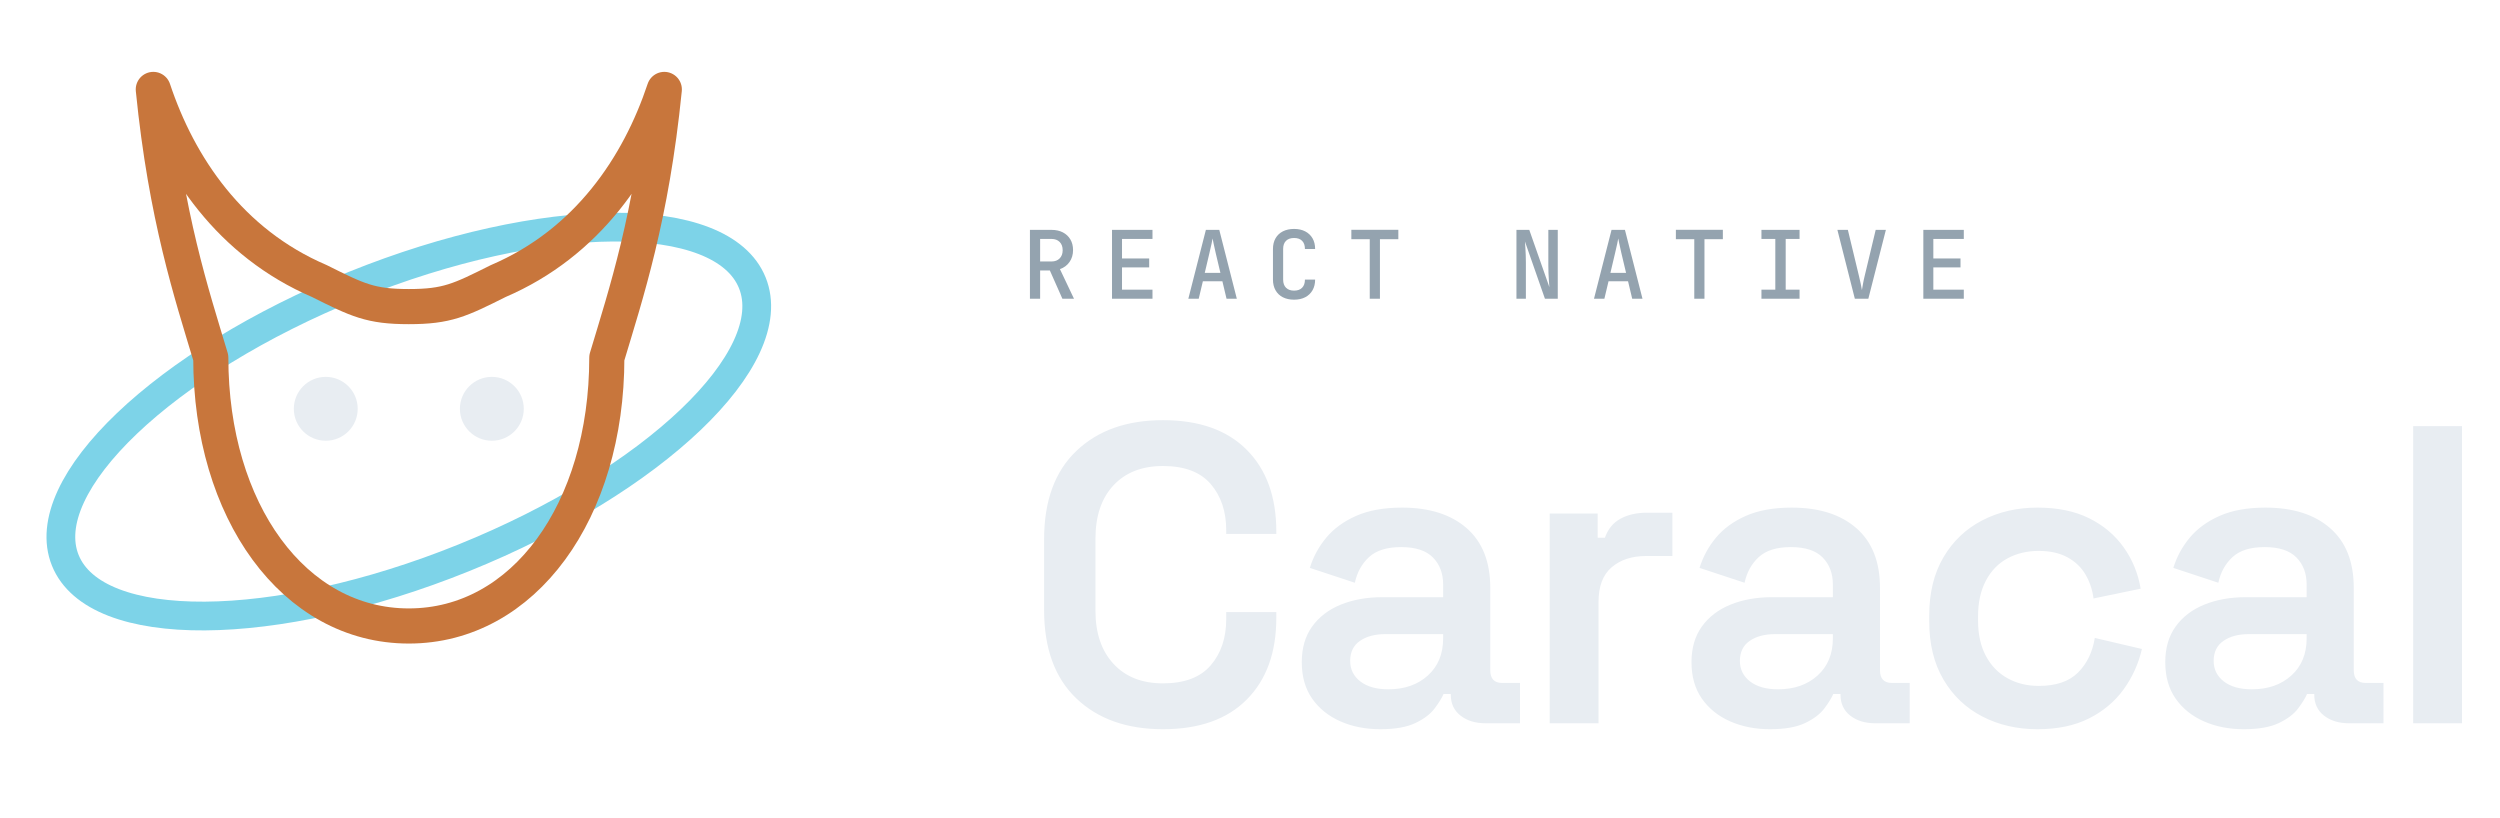
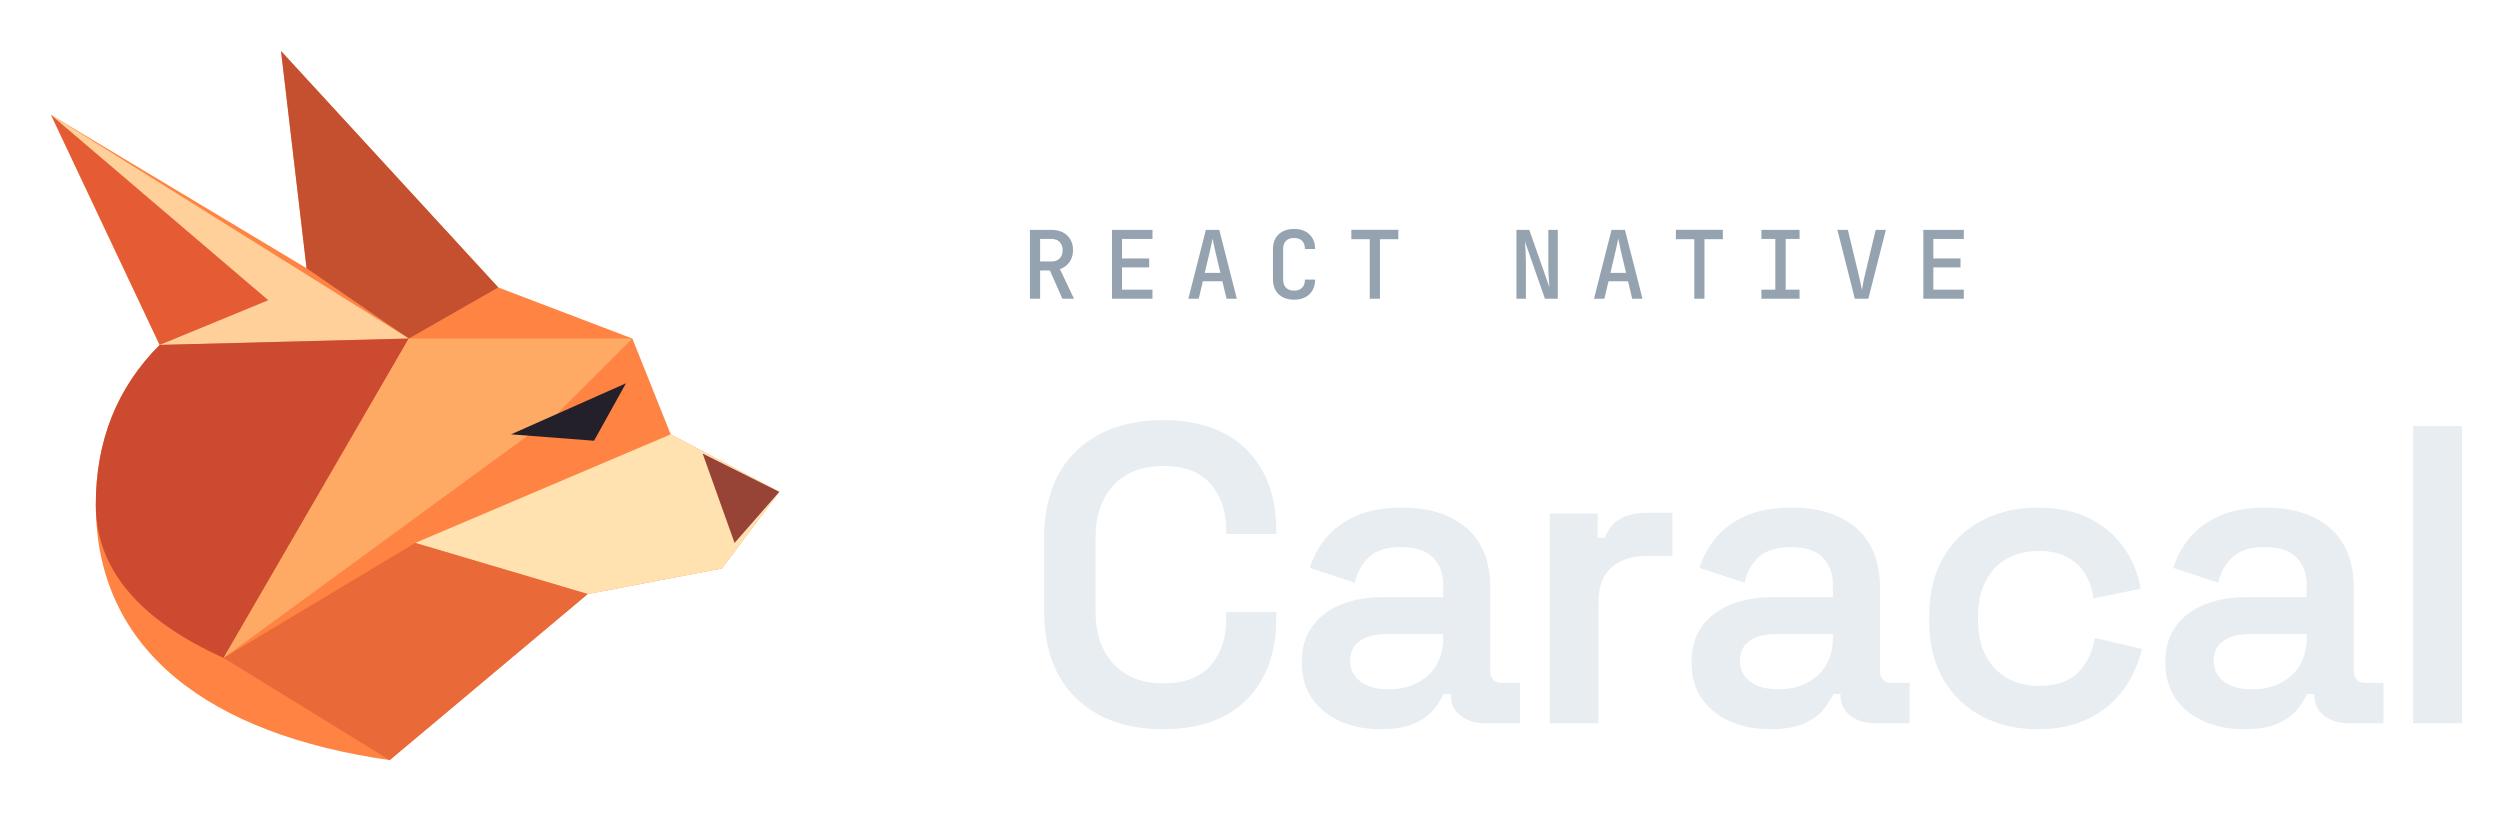
<svg xmlns="http://www.w3.org/2000/svg" viewBox="0 0 318 104" fill="none" role="img" aria-label="React Native Caracal">
  <g transform="translate(0 0) scale(0.8125)">
-     <ellipse cx="64" cy="66" rx="58" ry="23" stroke="#7DD3E8" stroke-width="4.5" fill="none" transform="rotate(-22 64 66)" />
-     <path d="M24 14 C26 34 30 46 33 56 C33 80 46 98 64 98 C82 98 95 80 95 56 C98 46 102 34 104 14 C100 26 92 38 78 44 C72 47 70 48 64 48 C58 48 56 47 50 44 C36 38 28 26 24 14 Z" stroke="#C8763C" stroke-width="5.5" fill="none" stroke-linejoin="round" stroke-linecap="round" />
-     <circle cx="51" cy="64" r="5" fill="#E8EDF2" />
-     <circle cx="77" cy="64" r="5" fill="#E8EDF2" />
+     <path fill="#FF8443" d="M8 18 48 42 44 8 78 45 99 53 105 68 122 77 113 89 92 93 61 119C33 115 15 102 15 79Q15 64 25 54Z" />
+     <path fill="#C45030" d="M44 8 78 45 64 53 48 42Z" />
+     <path fill="#FFD09A" d="M8 18 64 53 25 54Z" />
+     <path fill="#E55B33" d="M8 18 42 47 25 54Z" />
+     <path fill="#CC4B30" d="M15 79Q15 64 25 54L64 53 35 103Q15 94 15 79Z" />
+     <path fill="#FFAA64" d="M35 103 64 53 99 53 87 65Z" />
+     <path fill="#FFE2AF" d="M65 85 105 68 122 77 113 89 92 93Z" />
+     <path fill="#E96938" d="M35 103 65 85 92 93 61 119Z" />
+     <path fill="#24202A" d="M80 68 98 60 93 69Z" />
+     <path fill="#974437" d="M110 71 122 77 115 85Z" />
  </g>
  <g transform="translate(130 0)">
    <path d="M2.304 0L1.008 0L1.008-8.760L3.756-8.760Q4.584-8.760 5.196-8.442Q5.808-8.124 6.150-7.548Q6.492-6.972 6.492-6.192Q6.492-5.316 6.042-4.674Q5.592-4.032 4.824-3.768L6.612 0L5.136 0L3.540-3.600L2.304-3.600L2.304 0M2.304-7.608L2.304-4.740L3.756-4.740Q4.404-4.740 4.788-5.130Q5.172-5.520 5.172-6.168Q5.172-6.840 4.788-7.224Q4.404-7.608 3.756-7.608 M16.596 0L11.448 0L11.448-8.760L16.596-8.760L16.596-7.608L12.720-7.608L12.720-5.124L16.176-5.124L16.176-3.984L12.720-3.984L12.720-1.152L16.596-1.152 M22.476 0L21.156 0L23.388-8.760L25.092-8.760L27.324 0L26.016 0L25.488-2.220L23.004-2.220L22.476 0M23.844-5.832L23.244-3.288L25.236-3.288L24.636-5.820Q24.480-6.492 24.378-6.990Q24.276-7.488 24.240-7.668Q24.204-7.488 24.108-6.990Q24.012-6.492 23.844-5.832 M34.608 0.120Q33.792 0.120 33.186-0.186Q32.580-0.492 32.250-1.074Q31.920-1.656 31.920-2.436L31.920-6.324Q31.920-7.116 32.250-7.692Q32.580-8.268 33.186-8.574Q33.792-8.880 34.608-8.880Q35.424-8.880 36.024-8.568Q36.624-8.256 36.954-7.686Q37.284-7.116 37.284-6.324L35.988-6.324Q35.988-7.008 35.628-7.368Q35.268-7.728 34.608-7.728Q33.948-7.728 33.582-7.368Q33.216-7.008 33.216-6.336L33.216-2.436Q33.216-1.764 33.582-1.398Q33.948-1.032 34.608-1.032Q35.268-1.032 35.628-1.398Q35.988-1.764 35.988-2.436L37.284-2.436Q37.284-1.656 36.954-1.080Q36.624-0.504 36.024-0.192Q35.424 0.120 34.608 0.120 M45.528 0L44.232 0L44.232-7.572L41.892-7.572L41.892-8.772L47.868-8.772L47.868-7.572L45.528-7.572 M64.092 0L62.892 0L62.892-8.760L64.524-8.760L67.080-1.476Q67.056-1.824 67.020-2.304Q66.984-2.784 66.966-3.300Q66.948-3.816 66.948-4.236L66.948-8.760L68.148-8.760L68.148 0L66.516 0L63.972-7.284Q63.996-6.972 64.026-6.504Q64.056-6.036 64.074-5.532Q64.092-5.028 64.092-4.596 M74.076 0L72.756 0L74.988-8.760L76.692-8.760L78.924 0L77.616 0L77.088-2.220L74.604-2.220L74.076 0M75.444-5.832L74.844-3.288L76.836-3.288L76.236-5.820Q76.080-6.492 75.978-6.990Q75.876-7.488 75.840-7.668Q75.804-7.488 75.708-6.990Q75.612-6.492 75.444-5.832 M86.808 0L85.512 0L85.512-7.572L83.172-7.572L83.172-8.772L89.148-8.772L89.148-7.572L86.808-7.572 M98.904 0L94.056 0L94.056-1.152L95.820-1.152L95.820-7.608L94.056-7.608L94.056-8.760L98.904-8.760L98.904-7.608L97.140-7.608L97.140-1.152L98.904-1.152 M107.652 0L105.936 0L103.716-8.760L105.048-8.760L106.452-2.928Q106.584-2.412 106.686-1.902Q106.788-1.392 106.836-1.104Q106.884-1.392 106.974-1.902Q107.064-2.412 107.196-2.940L108.588-8.760L109.884-8.760 M119.796 0L114.648 0L114.648-8.760L119.796-8.760L119.796-7.608L115.920-7.608L115.920-5.124L119.376-5.124L119.376-3.984L115.920-3.984L115.920-1.152L119.796-1.152" transform="translate(0 38)" fill="#94A3AF" />
    <path d="M17.928 0.756Q11.016 0.756 6.912-3.159Q2.808-7.074 2.808-14.418L2.808-23.382Q2.808-30.726 6.912-34.641Q11.016-38.556 17.928-38.556Q24.840-38.556 28.593-34.776Q32.346-30.996 32.346-24.408L32.346-24.084L25.974-24.084L25.974-24.570Q25.974-28.134 24.003-30.429Q22.032-32.724 17.928-32.724Q13.932-32.724 11.637-30.267Q9.342-27.810 9.342-23.490L9.342-14.310Q9.342-10.044 11.637-7.560Q13.932-5.076 17.928-5.076Q22.032-5.076 24.003-7.371Q25.974-9.666 25.974-13.230L25.974-14.148L32.346-14.148L32.346-13.392Q32.346-6.804 28.593-3.024Q24.840 0.756 17.928 0.756 M45.576 0.756Q42.768 0.756 40.500-0.243Q38.232-1.242 36.909-3.132Q35.586-5.022 35.586-7.776Q35.586-10.476 36.909-12.312Q38.232-14.148 40.554-15.093Q42.876-16.038 45.846-16.038L53.568-16.038L53.568-17.658Q53.568-19.764 52.272-21.087Q50.976-22.410 48.222-22.410Q45.522-22.410 44.145-21.141Q42.768-19.872 42.336-17.874L36.612-19.764Q37.260-21.870 38.691-23.598Q40.122-25.326 42.498-26.379Q44.874-27.432 48.330-27.432Q53.568-27.432 56.565-24.813Q59.562-22.194 59.562-17.226L59.562-6.750Q59.562-5.130 61.074-5.130L63.342-5.130L63.342 0L58.968 0Q57.024 0 55.782-0.972Q54.540-1.944 54.540-3.618L54.540-3.726L53.622-3.726Q53.298-2.970 52.488-1.890Q51.678-0.810 50.031-0.027Q48.384 0.756 45.576 0.756M46.602-4.320Q49.680-4.320 51.624-6.075Q53.568-7.830 53.568-10.800L53.568-11.340L46.224-11.340Q44.226-11.340 42.984-10.476Q41.742-9.612 41.742-7.938Q41.742-6.318 43.038-5.319Q44.334-4.320 46.602-4.320 M73.332 0L67.122 0L67.122-26.676L73.224-26.676L73.224-23.598L74.142-23.598Q74.736-25.272 76.140-26.028Q77.544-26.784 79.488-26.784L82.728-26.784L82.728-21.276L79.380-21.276Q76.680-21.276 75.006-19.845Q73.332-18.414 73.332-15.444 M95.148 0.756Q92.340 0.756 90.072-0.243Q87.804-1.242 86.481-3.132Q85.158-5.022 85.158-7.776Q85.158-10.476 86.481-12.312Q87.804-14.148 90.126-15.093Q92.448-16.038 95.418-16.038L103.140-16.038L103.140-17.658Q103.140-19.764 101.844-21.087Q100.548-22.410 97.794-22.410Q95.094-22.410 93.717-21.141Q92.340-19.872 91.908-17.874L86.184-19.764Q86.832-21.870 88.263-23.598Q89.694-25.326 92.070-26.379Q94.446-27.432 97.902-27.432Q103.140-27.432 106.137-24.813Q109.134-22.194 109.134-17.226L109.134-6.750Q109.134-5.130 110.646-5.130L112.914-5.130L112.914 0L108.540 0Q106.596 0 105.354-0.972Q104.112-1.944 104.112-3.618L104.112-3.726L103.194-3.726Q102.870-2.970 102.060-1.890Q101.250-0.810 99.603-0.027Q97.956 0.756 95.148 0.756M96.174-4.320Q99.252-4.320 101.196-6.075Q103.140-7.830 103.140-10.800L103.140-11.340L95.796-11.340Q93.798-11.340 92.556-10.476Q91.314-9.612 91.314-7.938Q91.314-6.318 92.610-5.319Q93.906-4.320 96.174-4.320 M129.168 0.756Q125.280 0.756 122.148-0.864Q119.016-2.484 117.207-5.562Q115.398-8.640 115.398-12.960L115.398-13.716Q115.398-18.036 117.207-21.114Q119.016-24.192 122.148-25.812Q125.280-27.432 129.168-27.432Q133.002-27.432 135.729-26.082Q138.456-24.732 140.130-22.383Q141.804-20.034 142.290-17.118L136.296-15.876Q136.080-17.550 135.270-18.927Q134.460-20.304 132.975-21.114Q131.490-21.924 129.330-21.924Q127.116-21.924 125.361-20.979Q123.606-20.034 122.607-18.144Q121.608-16.254 121.608-13.608L121.608-13.068Q121.608-10.422 122.607-8.559Q123.606-6.696 125.361-5.724Q127.116-4.752 129.330-4.752Q132.624-4.752 134.325-6.453Q136.026-8.154 136.458-10.854L142.452-9.450Q141.804-6.642 140.130-4.320Q138.456-1.998 135.729-0.621Q133.002 0.756 129.168 0.756 M155.412 0.756Q152.604 0.756 150.336-0.243Q148.068-1.242 146.745-3.132Q145.422-5.022 145.422-7.776Q145.422-10.476 146.745-12.312Q148.068-14.148 150.390-15.093Q152.712-16.038 155.682-16.038L163.404-16.038L163.404-17.658Q163.404-19.764 162.108-21.087Q160.812-22.410 158.058-22.410Q155.358-22.410 153.981-21.141Q152.604-19.872 152.172-17.874L146.448-19.764Q147.096-21.870 148.527-23.598Q149.958-25.326 152.334-26.379Q154.710-27.432 158.166-27.432Q163.404-27.432 166.401-24.813Q169.398-22.194 169.398-17.226L169.398-6.750Q169.398-5.130 170.910-5.130L173.178-5.130L173.178 0L168.804 0Q166.860 0 165.618-0.972Q164.376-1.944 164.376-3.618L164.376-3.726L163.458-3.726Q163.134-2.970 162.324-1.890Q161.514-0.810 159.867-0.027Q158.220 0.756 155.412 0.756M156.438-4.320Q159.516-4.320 161.460-6.075Q163.404-7.830 163.404-10.800L163.404-11.340L156.060-11.340Q154.062-11.340 152.820-10.476Q151.578-9.612 151.578-7.938Q151.578-6.318 152.874-5.319Q154.170-4.320 156.438-4.320 M183.168 0L176.958 0L176.958-37.800L183.168-37.800" transform="translate(0 92)" fill="#E8EDF2" />
  </g>
</svg>
